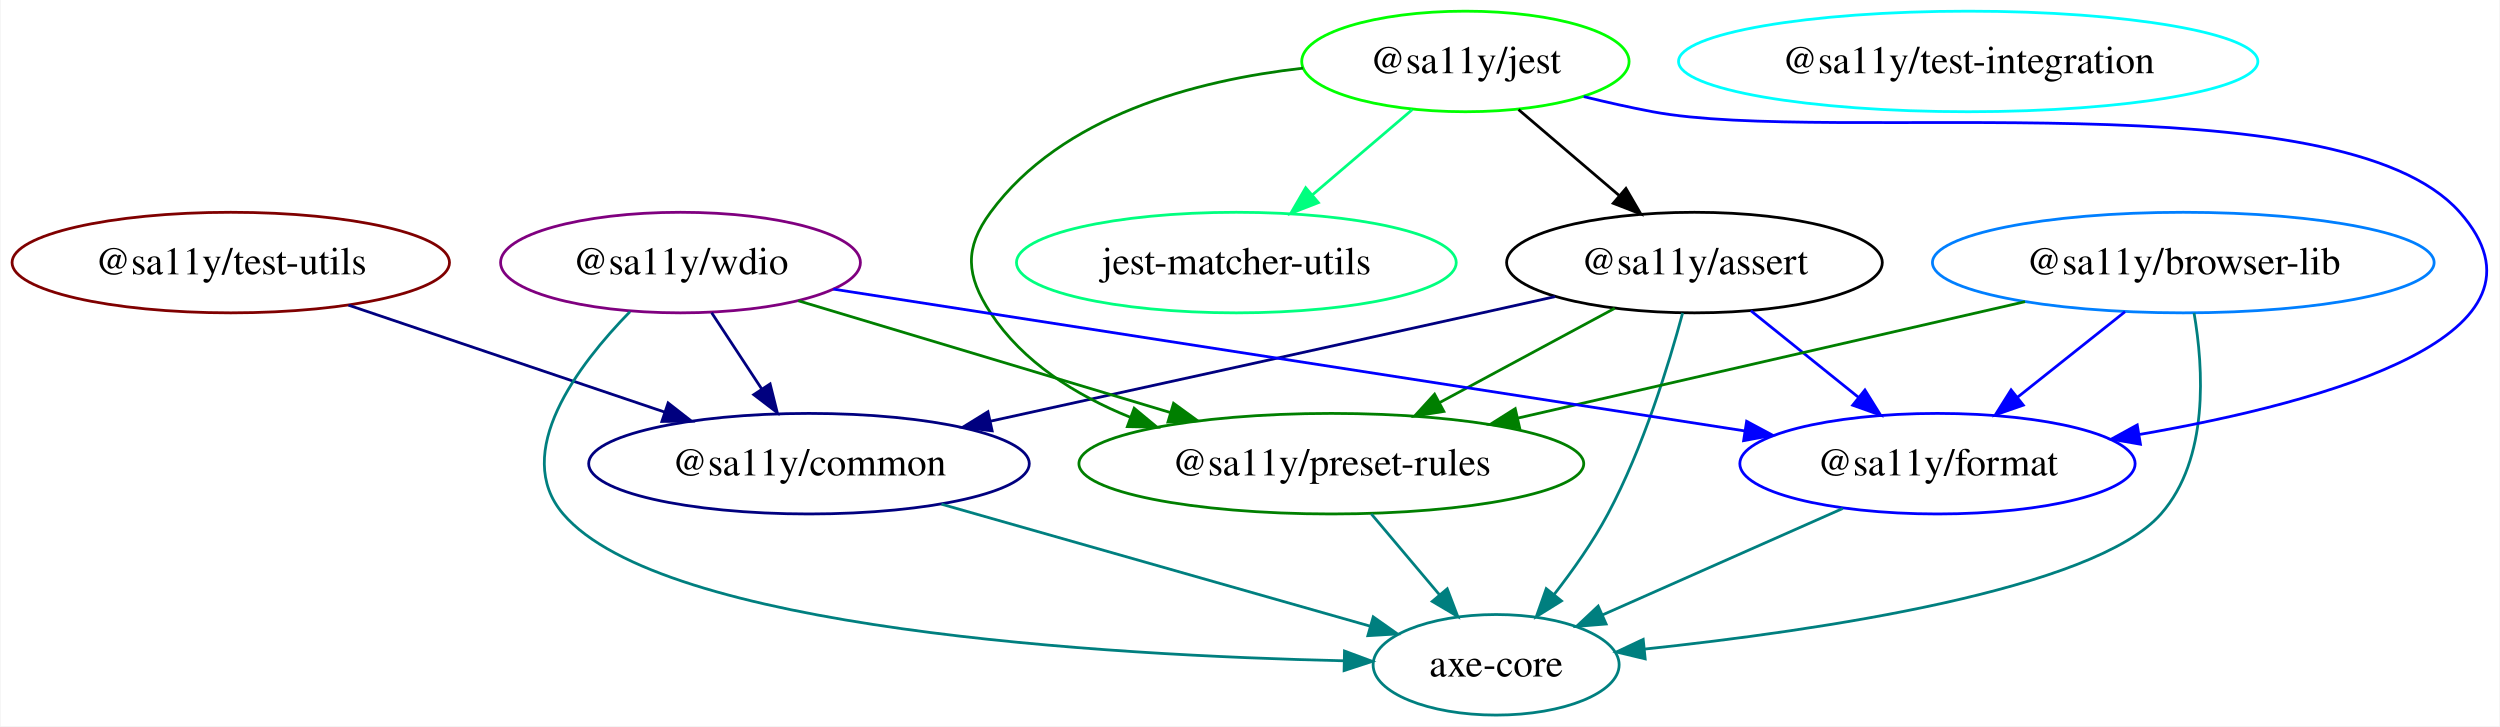
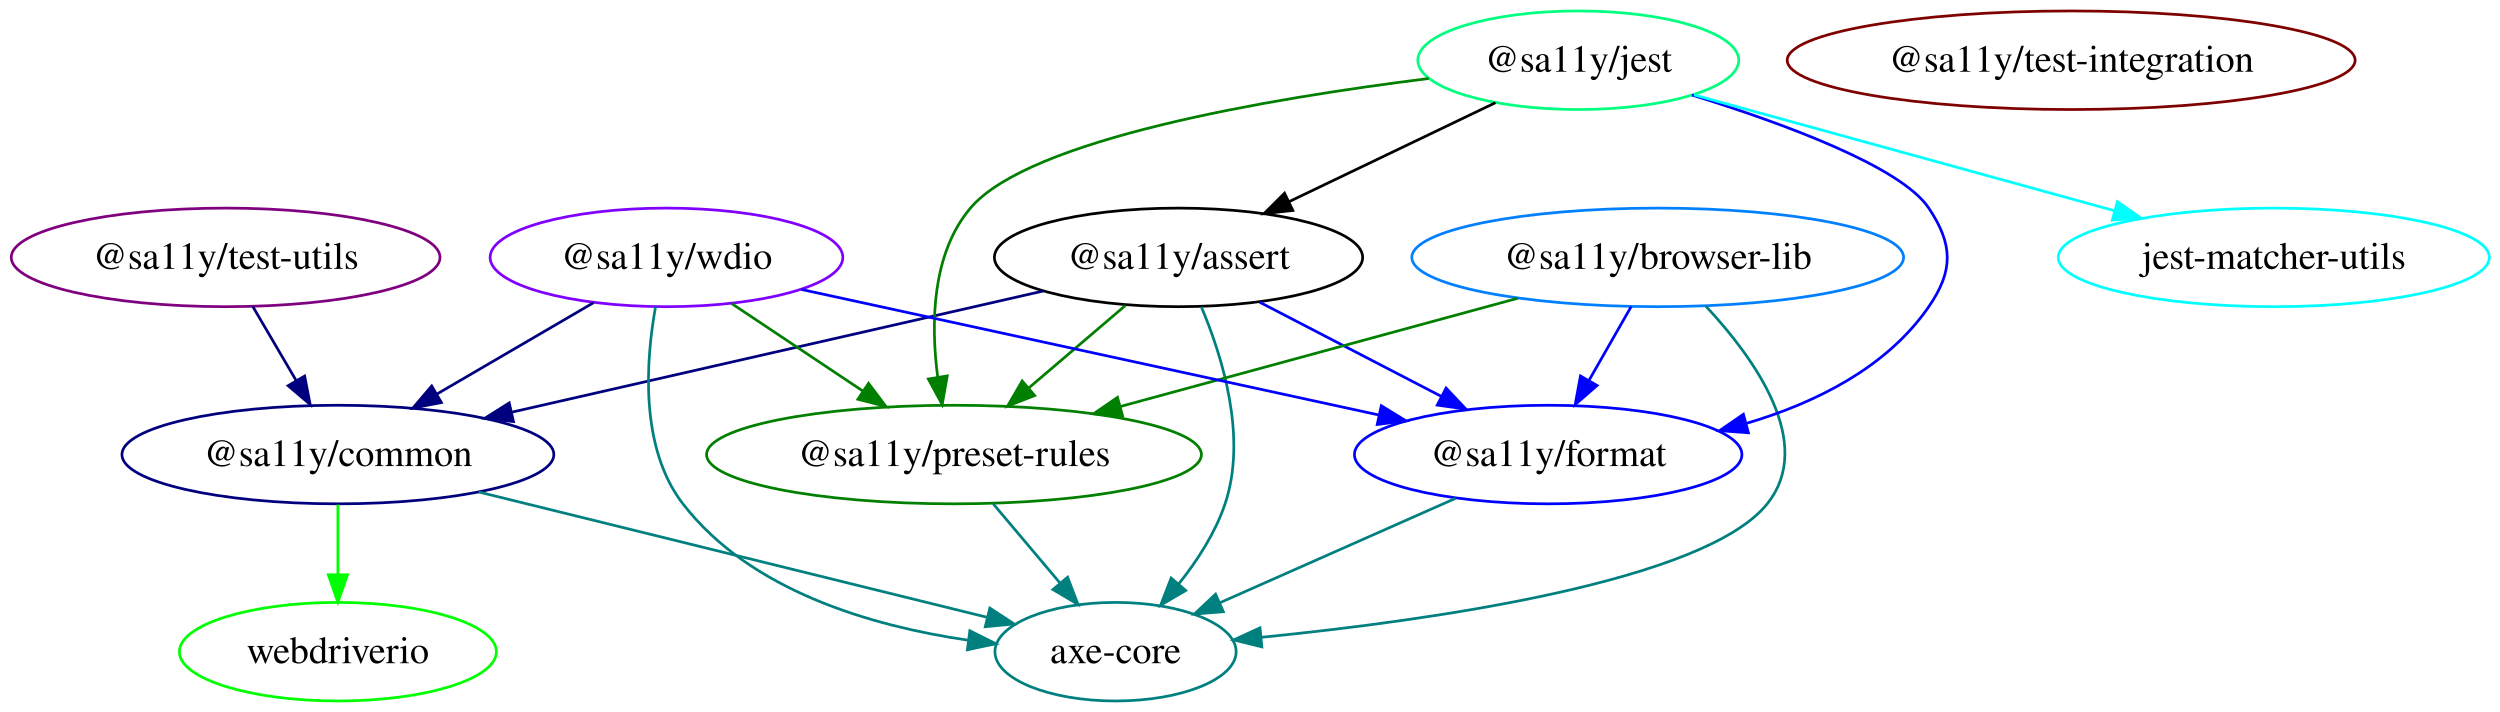
- <svg xmlns="http://www.w3.org/2000/svg" width="895pt" height="260pt" viewBox="0.00 0.00 894.57 260.00">
+ <svg xmlns="http://www.w3.org/2000/svg" width="913pt" height="260pt" viewBox="0.00 0.00 913.01 260.00">
  <g id="graph0" class="graph" transform="scale(1 1) rotate(0) translate(4 256)">
-     <polygon fill="white" stroke="transparent" points="-4,4 -4,-256 890.57,-256 890.57,4 -4,4" />
+     <polygon fill="white" stroke="transparent" points="-4,4 -4,-256 909.01,-256 909.01,4 -4,4" />
    <g id="node1" class="node">
-       <ellipse fill="none" stroke="#000000" cx="602.4" cy="-162" rx="67.25" ry="18" />
-       <text text-anchor="middle" x="602.4" y="-157.8" font-family="Times,serif" font-size="14.00">@sa11y/assert</text>
+       <ellipse fill="none" stroke="#000000" cx="426.4" cy="-162" rx="67.25" ry="18" />
+       <text text-anchor="middle" x="426.4" y="-157.8" font-family="Times,serif" font-size="14.00">@sa11y/assert</text>
    </g>
    <g id="node2" class="node">
-       <ellipse fill="none" stroke="#00007f" cx="285.4" cy="-90" rx="78.87" ry="18" />
-       <text text-anchor="middle" x="285.4" y="-85.8" font-family="Times,serif" font-size="14.00">@sa11y/common</text>
+       <ellipse fill="none" stroke="#00007f" cx="119.4" cy="-90" rx="78.87" ry="18" />
+       <text text-anchor="middle" x="119.4" y="-85.8" font-family="Times,serif" font-size="14.00">@sa11y/common</text>
    </g>
    <g id="edge1" class="edge">
-       <path fill="none" stroke="#00007f" d="M552.53,-149.82C543.82,-147.87 534.85,-145.87 526.4,-144 466.85,-130.79 399,-115.88 350.5,-105.25" />
-       <polygon fill="#00007f" stroke="#00007f" points="350.97,-101.77 340.45,-103.05 349.47,-108.61 350.97,-101.77" />
+       <path fill="none" stroke="#00007f" d="M377.08,-149.75C324.39,-137.74 240.7,-118.66 183.08,-105.52" />
+       <polygon fill="#00007f" stroke="#00007f" points="183.52,-102.03 172.99,-103.22 181.96,-108.85 183.52,-102.03" />
    </g>
    <g id="node3" class="node">
-       <ellipse fill="none" stroke="#0000ff" cx="689.4" cy="-90" rx="70.76" ry="18" />
-       <text text-anchor="middle" x="689.4" y="-85.8" font-family="Times,serif" font-size="14.00">@sa11y/format</text>
+       <ellipse fill="none" stroke="#0000ff" cx="561.4" cy="-90" rx="70.76" ry="18" />
+       <text text-anchor="middle" x="561.4" y="-85.8" font-family="Times,serif" font-size="14.00">@sa11y/format</text>
    </g>
    <g id="edge2" class="edge">
-       <path fill="none" stroke="#0000ff" d="M622.58,-144.76C634.03,-135.55 648.53,-123.88 661.1,-113.77" />
-       <polygon fill="#0000ff" stroke="#0000ff" points="663.43,-116.39 669.03,-107.39 659.05,-110.93 663.43,-116.39" />
+       <path fill="none" stroke="#0000ff" d="M456.03,-145.64C475.5,-135.54 501.19,-122.22 522.33,-111.26" />
+       <polygon fill="#0000ff" stroke="#0000ff" points="524.11,-114.28 531.38,-106.57 520.89,-108.06 524.11,-114.28" />
    </g>
    <g id="node4" class="node">
-       <ellipse fill="none" stroke="#007f00" cx="472.4" cy="-90" rx="90.36" ry="18" />
-       <text text-anchor="middle" x="472.4" y="-85.8" font-family="Times,serif" font-size="14.00">@sa11y/preset-rules</text>
+       <ellipse fill="none" stroke="#007f00" cx="344.4" cy="-90" rx="90.36" ry="18" />
+       <text text-anchor="middle" x="344.4" y="-85.8" font-family="Times,serif" font-size="14.00">@sa11y/preset-rules</text>
    </g>
    <g id="edge3" class="edge">
-       <path fill="none" stroke="#007f00" d="M573.87,-145.64C555.46,-135.73 531.29,-122.71 511.15,-111.87" />
-       <polygon fill="#007f00" stroke="#007f00" points="512.68,-108.71 502.22,-107.06 509.36,-114.88 512.68,-108.71" />
+       <path fill="none" stroke="#007f00" d="M406.97,-144.41C396.42,-135.41 383.22,-124.14 371.66,-114.27" />
+       <polygon fill="#007f00" stroke="#007f00" points="373.86,-111.54 363.98,-107.71 369.31,-116.87 373.86,-111.54" />
    </g>
    <g id="node5" class="node">
-       <ellipse fill="none" stroke="#007f7f" cx="531.4" cy="-18" rx="44.04" ry="18" />
-       <text text-anchor="middle" x="531.4" y="-13.8" font-family="Times,serif" font-size="14.00">axe-core</text>
+       <ellipse fill="none" stroke="#007f7f" cx="403.4" cy="-18" rx="44.04" ry="18" />
+       <text text-anchor="middle" x="403.4" y="-13.8" font-family="Times,serif" font-size="14.00">axe-core</text>
    </g>
    <g id="edge4" class="edge">
-       <path fill="none" stroke="#007f7f" d="M598.17,-143.95C593.21,-125.54 584.05,-95.67 571.4,-72 566.05,-61.98 558.89,-51.83 552.11,-43.12" />
-       <polygon fill="#007f7f" stroke="#007f7f" points="554.79,-40.87 545.8,-35.27 549.34,-45.26 554.79,-40.87" />
+       <path fill="none" stroke="#007f7f" d="M434.73,-143.92C442.43,-125.75 451.55,-96.31 443.4,-72 439.85,-61.4 433.25,-51.22 426.41,-42.67" />
+       <polygon fill="#007f7f" stroke="#007f7f" points="429.03,-40.35 419.89,-35.01 423.71,-44.89 429.03,-40.35" />
    </g>
    <g id="edge8" class="edge">
-       <path fill="none" stroke="#007f7f" d="M332.83,-75.5C377.13,-62.9 442.78,-44.22 486.31,-31.83" />
-       <polygon fill="#007f7f" stroke="#007f7f" points="487.4,-35.16 496.06,-29.06 485.48,-28.43 487.4,-35.16" />
+       <path fill="none" stroke="#007f7f" d="M170.83,-76.32C223.73,-63.29 305.41,-43.15 356.56,-30.54" />
+       <polygon fill="#007f7f" stroke="#007f7f" points="357.5,-33.92 366.37,-28.13 355.82,-27.12 357.5,-33.92" />
+     </g>
+     <g id="node7" class="node">
+       <ellipse fill="none" stroke="#00ff00" cx="119.4" cy="-18" rx="57.88" ry="18" />
+       <text text-anchor="middle" x="119.4" y="-13.8" font-family="Times,serif" font-size="14.00">webdriverio</text>
    </g>
    <g id="edge9" class="edge">
-       <path fill="none" stroke="#007f7f" d="M655.51,-73.98C630.23,-62.78 595.69,-47.48 569.46,-35.86" />
-       <polygon fill="#007f7f" stroke="#007f7f" points="570.77,-32.61 560.21,-31.76 567.93,-39.01 570.77,-32.61" />
+       <path fill="none" stroke="#00ff00" d="M119.4,-71.7C119.4,-63.98 119.4,-54.71 119.4,-46.11" />
+       <polygon fill="#00ff00" stroke="#00ff00" points="122.9,-46.1 119.4,-36.1 115.9,-46.1 122.9,-46.1" />
+     </g>
+     <g id="edge10" class="edge">
+       <path fill="none" stroke="#007f7f" d="M527.51,-73.98C502.23,-62.78 467.69,-47.48 441.46,-35.86" />
+       <polygon fill="#007f7f" stroke="#007f7f" points="442.77,-32.61 432.21,-31.76 439.93,-39.01 442.77,-32.61" />
+     </g>
+     <g id="edge15" class="edge">
+       <path fill="none" stroke="#007f7f" d="M358.68,-72.05C366.04,-63.33 375.13,-52.54 383.19,-42.98" />
+       <polygon fill="#007f7f" stroke="#007f7f" points="385.89,-45.21 389.66,-35.31 380.54,-40.7 385.89,-45.21" />
+     </g>
+     <g id="node6" class="node">
+       <ellipse fill="none" stroke="#007fff" cx="601.4" cy="-162" rx="89.8" ry="18" />
+       <text text-anchor="middle" x="601.4" y="-157.8" font-family="Times,serif" font-size="14.00">@sa11y/browser-lib</text>
+     </g>
+     <g id="edge5" class="edge">
+       <path fill="none" stroke="#0000ff" d="M591.72,-144.05C587.12,-136.01 581.52,-126.2 576.39,-117.23" />
+       <polygon fill="#0000ff" stroke="#0000ff" points="579.27,-115.22 571.27,-108.28 573.19,-118.69 579.27,-115.22" />
+     </g>
+     <g id="edge6" class="edge">
+       <path fill="none" stroke="#007f00" d="M550.32,-147.09C508.54,-135.71 449.35,-119.59 405.14,-107.55" />
+       <polygon fill="#007f00" stroke="#007f00" points="405.95,-104.14 395.39,-104.89 404.11,-110.89 405.95,-104.14" />
+     </g>
+     <g id="edge7" class="edge">
+       <path fill="none" stroke="#007f7f" d="M618.96,-144.21C636.68,-125.22 659.1,-94.07 641.4,-72 618.7,-43.69 519.65,-29.53 456.7,-23.26" />
+       <polygon fill="#007f7f" stroke="#007f7f" points="456.83,-19.76 446.54,-22.29 456.16,-26.72 456.83,-19.76" />
+     </g>
+     <g id="node8" class="node">
+       <ellipse fill="none" stroke="#00ff7f" cx="572.4" cy="-234" rx="58.6" ry="18" />
+       <text text-anchor="middle" x="572.4" y="-229.8" font-family="Times,serif" font-size="14.00">@sa11y/jest</text>
+     </g>
+     <g id="edge11" class="edge">
+       <path fill="none" stroke="#000000" d="M542.15,-218.5C520.32,-208.03 490.63,-193.79 466.78,-182.36" />
+       <polygon fill="#000000" stroke="#000000" points="468.15,-179.14 457.62,-177.97 465.12,-185.45 468.15,-179.14" />
+     </g>
+     <g id="edge12" class="edge">
+       <path fill="none" stroke="#0000ff" d="M613.91,-221.29C647.31,-210.93 690.28,-195.15 700.4,-180 709.29,-166.7 709.48,-157.18 700.4,-144 685.07,-121.75 659.05,-108.83 633.64,-101.34" />
+       <polygon fill="#0000ff" stroke="#0000ff" points="634.52,-97.95 623.96,-98.72 632.7,-104.71 634.52,-97.95" />
+     </g>
+     <g id="edge13" class="edge">
+       <path fill="none" stroke="#007f00" d="M517.78,-227.33C459.2,-220.03 371.7,-205.19 350.4,-180 336.23,-163.24 335.91,-137.75 338.45,-118.34" />
+       <polygon fill="#007f00" stroke="#007f00" points="341.94,-118.71 340.09,-108.28 335.03,-117.59 341.94,-118.71" />
+     </g>
+     <g id="node9" class="node">
+       <ellipse fill="none" stroke="#00ffff" cx="826.4" cy="-162" rx="78.72" ry="18" />
+       <text text-anchor="middle" x="826.4" y="-157.8" font-family="Times,serif" font-size="14.00">jest-matcher-utils</text>
    </g>
    <g id="edge14" class="edge">
-       <path fill="none" stroke="#007f7f" d="M486.68,-72.05C494.04,-63.33 503.13,-52.54 511.19,-42.98" />
-       <polygon fill="#007f7f" stroke="#007f7f" points="513.89,-45.21 517.66,-35.31 508.54,-40.7 513.89,-45.21" />
+       <path fill="none" stroke="#00ffff" d="M614.63,-221.36C656.64,-209.78 721.43,-191.93 768.28,-179.02" />
+       <polygon fill="#00ffff" stroke="#00ffff" points="769.28,-182.37 777.99,-176.34 767.42,-175.62 769.28,-182.37" />
    </g>
-     <g id="node6" class="node">
-       <ellipse fill="none" stroke="#007fff" cx="777.4" cy="-162" rx="89.8" ry="18" />
-       <text text-anchor="middle" x="777.4" y="-157.8" font-family="Times,serif" font-size="14.00">@sa11y/browser-lib</text>
-     </g>
-     <g id="edge5" class="edge">
-       <path fill="none" stroke="#0000ff" d="M756.55,-144.41C745.04,-135.26 730.58,-123.76 718.03,-113.77" />
-       <polygon fill="#0000ff" stroke="#0000ff" points="720.11,-110.96 710.11,-107.47 715.75,-116.43 720.11,-110.96" />
-     </g>
-     <g id="edge6" class="edge">
-       <path fill="none" stroke="#007f00" d="M720.75,-148C669.34,-136.2 593.49,-118.79 539.15,-106.32" />
-       <polygon fill="#007f00" stroke="#007f00" points="539.8,-102.88 529.27,-104.05 538.23,-109.7 539.8,-102.88" />
-     </g>
-     <g id="edge7" class="edge">
-       <path fill="none" stroke="#007f7f" d="M781.25,-143.98C784.65,-124.18 786.7,-91.7 769.4,-72 745.49,-44.77 647.1,-30.26 584.55,-23.63" />
-       <polygon fill="#007f7f" stroke="#007f7f" points="584.76,-20.13 574.46,-22.59 584.05,-27.1 584.76,-20.13" />
-     </g>
-     <g id="node7" class="node">
-       <ellipse fill="none" stroke="#00ff00" cx="520.4" cy="-234" rx="58.6" ry="18" />
-       <text text-anchor="middle" x="520.4" y="-229.8" font-family="Times,serif" font-size="14.00">@sa11y/jest</text>
-     </g>
-     <g id="edge10" class="edge">
-       <path fill="none" stroke="#000000" d="M539.42,-216.76C550.11,-207.64 563.62,-196.1 575.39,-186.06" />
-       <polygon fill="#000000" stroke="#000000" points="577.87,-188.54 583.2,-179.39 573.32,-183.22 577.87,-188.54" />
-     </g>
-     <g id="edge11" class="edge">
-       <path fill="none" stroke="#0000ff" d="M562.76,-221.41C570.89,-219.42 579.38,-217.51 587.4,-216 651,-204.02 833.56,-228.51 876.4,-180 915,-136.29 829.65,-112.25 761.9,-100.49" />
-       <polygon fill="#0000ff" stroke="#0000ff" points="762.06,-96.97 751.62,-98.78 760.91,-103.87 762.06,-96.97" />
-     </g>
-     <g id="edge12" class="edge">
-       <path fill="none" stroke="#007f00" d="M462.29,-231.6C423.8,-227.26 375.87,-214.61 350.4,-180 340.92,-167.11 341.63,-157.38 350.4,-144 361.99,-126.33 380.89,-114.52 400.39,-106.63" />
-       <polygon fill="#007f00" stroke="#007f00" points="401.82,-109.84 409.98,-103.07 399.38,-103.27 401.82,-109.84" />
-     </g>
-     <g id="node8" class="node">
-       <ellipse fill="none" stroke="#00ff7f" cx="438.4" cy="-162" rx="78.72" ry="18" />
-       <text text-anchor="middle" x="438.4" y="-157.8" font-family="Times,serif" font-size="14.00">jest-matcher-utils</text>
-     </g>
-     <g id="edge13" class="edge">
-       <path fill="none" stroke="#00ff7f" d="M501.38,-216.76C490.77,-207.71 477.37,-196.27 465.67,-186.28" />
-       <polygon fill="#00ff7f" stroke="#00ff7f" points="467.76,-183.46 457.89,-179.63 463.22,-188.79 467.76,-183.46" />
-     </g>
-     <g id="node9" class="node">
-       <ellipse fill="none" stroke="#7f0000" cx="78.4" cy="-162" rx="78.3" ry="18" />
+     <g id="node10" class="node">
+       <ellipse fill="none" stroke="#7f007f" cx="78.4" cy="-162" rx="78.3" ry="18" />
      <text text-anchor="middle" x="78.4" y="-157.8" font-family="Times,serif" font-size="14.00">@sa11y/test-utils</text>
    </g>
-     <g id="edge15" class="edge">
-       <path fill="none" stroke="#00007f" d="M120.54,-146.75C153.28,-135.68 198.84,-120.27 233.77,-108.46" />
-       <polygon fill="#00007f" stroke="#00007f" points="234.97,-111.75 243.32,-105.23 232.73,-105.12 234.97,-111.75" />
+     <g id="edge16" class="edge">
+       <path fill="none" stroke="#00007f" d="M88.33,-144.05C93.09,-135.92 98.9,-126 104.21,-116.94" />
+       <polygon fill="#00007f" stroke="#00007f" points="107.25,-118.67 109.28,-108.28 101.21,-115.14 107.25,-118.67" />
    </g>
-     <g id="node10" class="node">
-       <ellipse fill="none" stroke="#7f007f" cx="239.4" cy="-162" rx="64.41" ry="18" />
+     <g id="node11" class="node">
+       <ellipse fill="none" stroke="#7f00ff" cx="239.4" cy="-162" rx="64.41" ry="18" />
      <text text-anchor="middle" x="239.4" y="-157.8" font-family="Times,serif" font-size="14.00">@sa11y/wdio</text>
    </g>
-     <g id="edge16" class="edge">
-       <path fill="none" stroke="#00007f" d="M250.54,-144.05C255.94,-135.84 262.54,-125.79 268.54,-116.66" />
-       <polygon fill="#00007f" stroke="#00007f" points="271.48,-118.55 274.05,-108.28 265.63,-114.71 271.48,-118.55" />
-     </g>
    <g id="edge17" class="edge">
-       <path fill="none" stroke="#0000ff" d="M294.13,-152.49C376.11,-139.73 530.73,-115.68 620.36,-101.74" />
-       <polygon fill="#0000ff" stroke="#0000ff" points="621.08,-105.17 630.42,-100.17 620,-98.25 621.08,-105.17" />
+       <path fill="none" stroke="#00007f" d="M212.77,-145.46C195.92,-135.63 173.91,-122.8 155.5,-112.06" />
+       <polygon fill="#00007f" stroke="#00007f" points="157.19,-108.99 146.79,-106.98 153.66,-115.04 157.19,-108.99" />
    </g>
    <g id="edge18" class="edge">
-       <path fill="none" stroke="#007f00" d="M281.59,-148.32C318.87,-137.13 373.55,-120.7 414.84,-108.29" />
-       <polygon fill="#007f00" stroke="#007f00" points="415.92,-111.62 424.49,-105.39 413.91,-104.92 415.92,-111.62" />
+       <path fill="none" stroke="#0000ff" d="M288.66,-150.29C345.23,-137.99 438.13,-117.8 499.53,-104.45" />
+       <polygon fill="#0000ff" stroke="#0000ff" points="500.45,-107.83 509.48,-102.29 498.97,-100.99 500.45,-107.83" />
    </g>
    <g id="edge19" class="edge">
-       <path fill="none" stroke="#007f7f" d="M221.32,-144.42C202.67,-125.34 178.76,-93.83 197.4,-72 232.71,-30.65 391.77,-21.39 477.02,-19.43" />
-       <polygon fill="#007f7f" stroke="#007f7f" points="477.11,-22.93 487.04,-19.23 476.97,-15.93 477.11,-22.93" />
+       <path fill="none" stroke="#007f00" d="M263.23,-145.12C277.42,-135.65 295.64,-123.5 311.23,-113.11" />
+       <polygon fill="#007f00" stroke="#007f00" points="313.19,-116.01 319.57,-107.55 309.31,-110.19 313.19,-116.01" />
    </g>
-     <g id="node11" class="node">
-       <ellipse fill="none" stroke="#00ffff" cx="700.4" cy="-234" rx="103.7" ry="18" />
-       <text text-anchor="middle" x="700.4" y="-229.8" font-family="Times,serif" font-size="14.00">@sa11y/test-integration</text>
+     <g id="edge20" class="edge">
+       <path fill="none" stroke="#007f7f" d="M235.41,-143.98C231.89,-124.49 229.51,-92.6 245.4,-72 269.85,-40.31 314.02,-27.39 349.45,-22.21" />
+       <polygon fill="#007f7f" stroke="#007f7f" points="350.19,-25.65 359.66,-20.9 349.3,-18.71 350.19,-25.65" />
+     </g>
+     <g id="node12" class="node">
+       <ellipse fill="none" stroke="#7f0000" cx="752.4" cy="-234" rx="103.7" ry="18" />
+       <text text-anchor="middle" x="752.4" y="-229.8" font-family="Times,serif" font-size="14.00">@sa11y/test-integration</text>
    </g>
  </g>
</svg>
